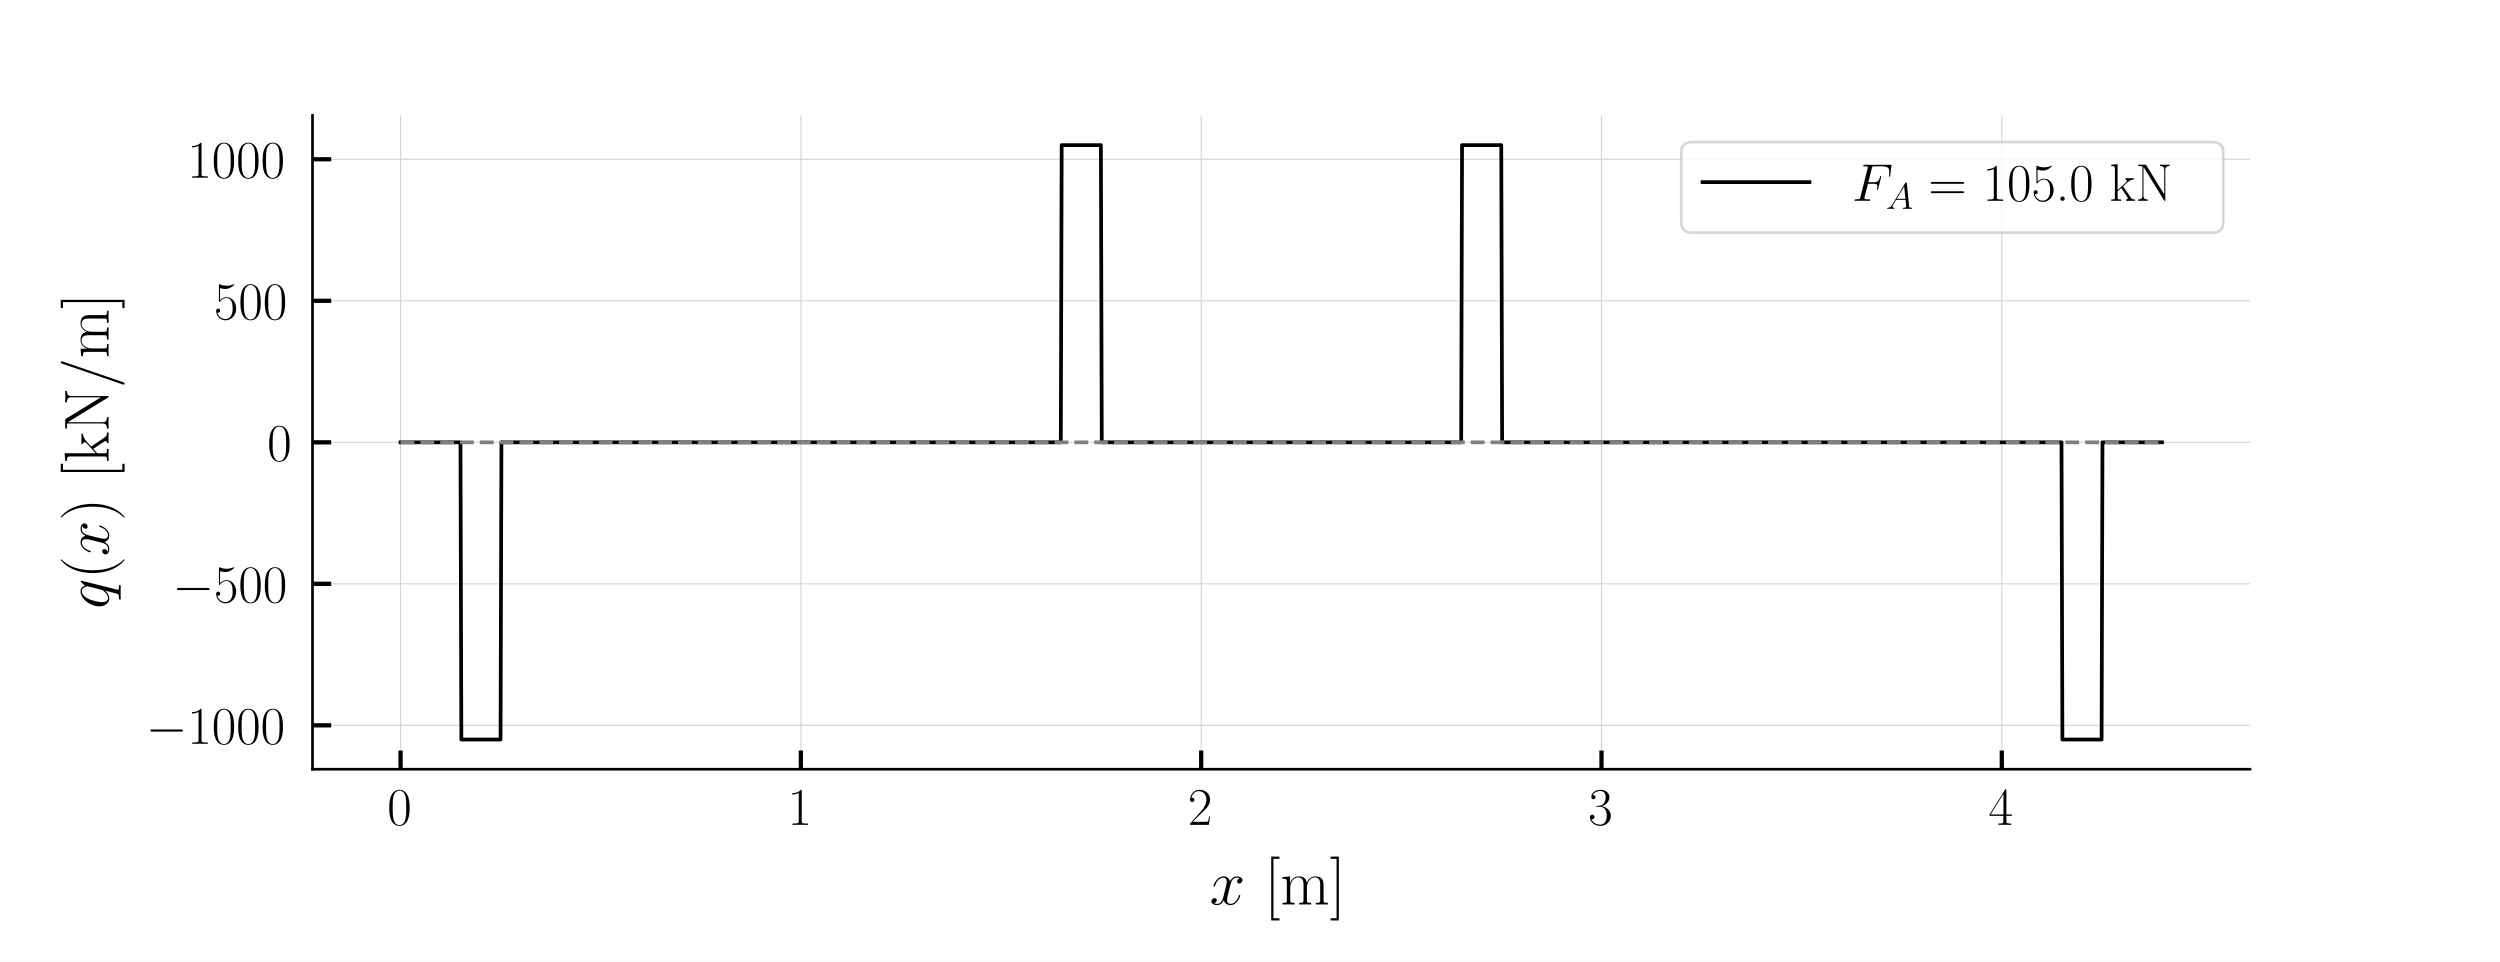
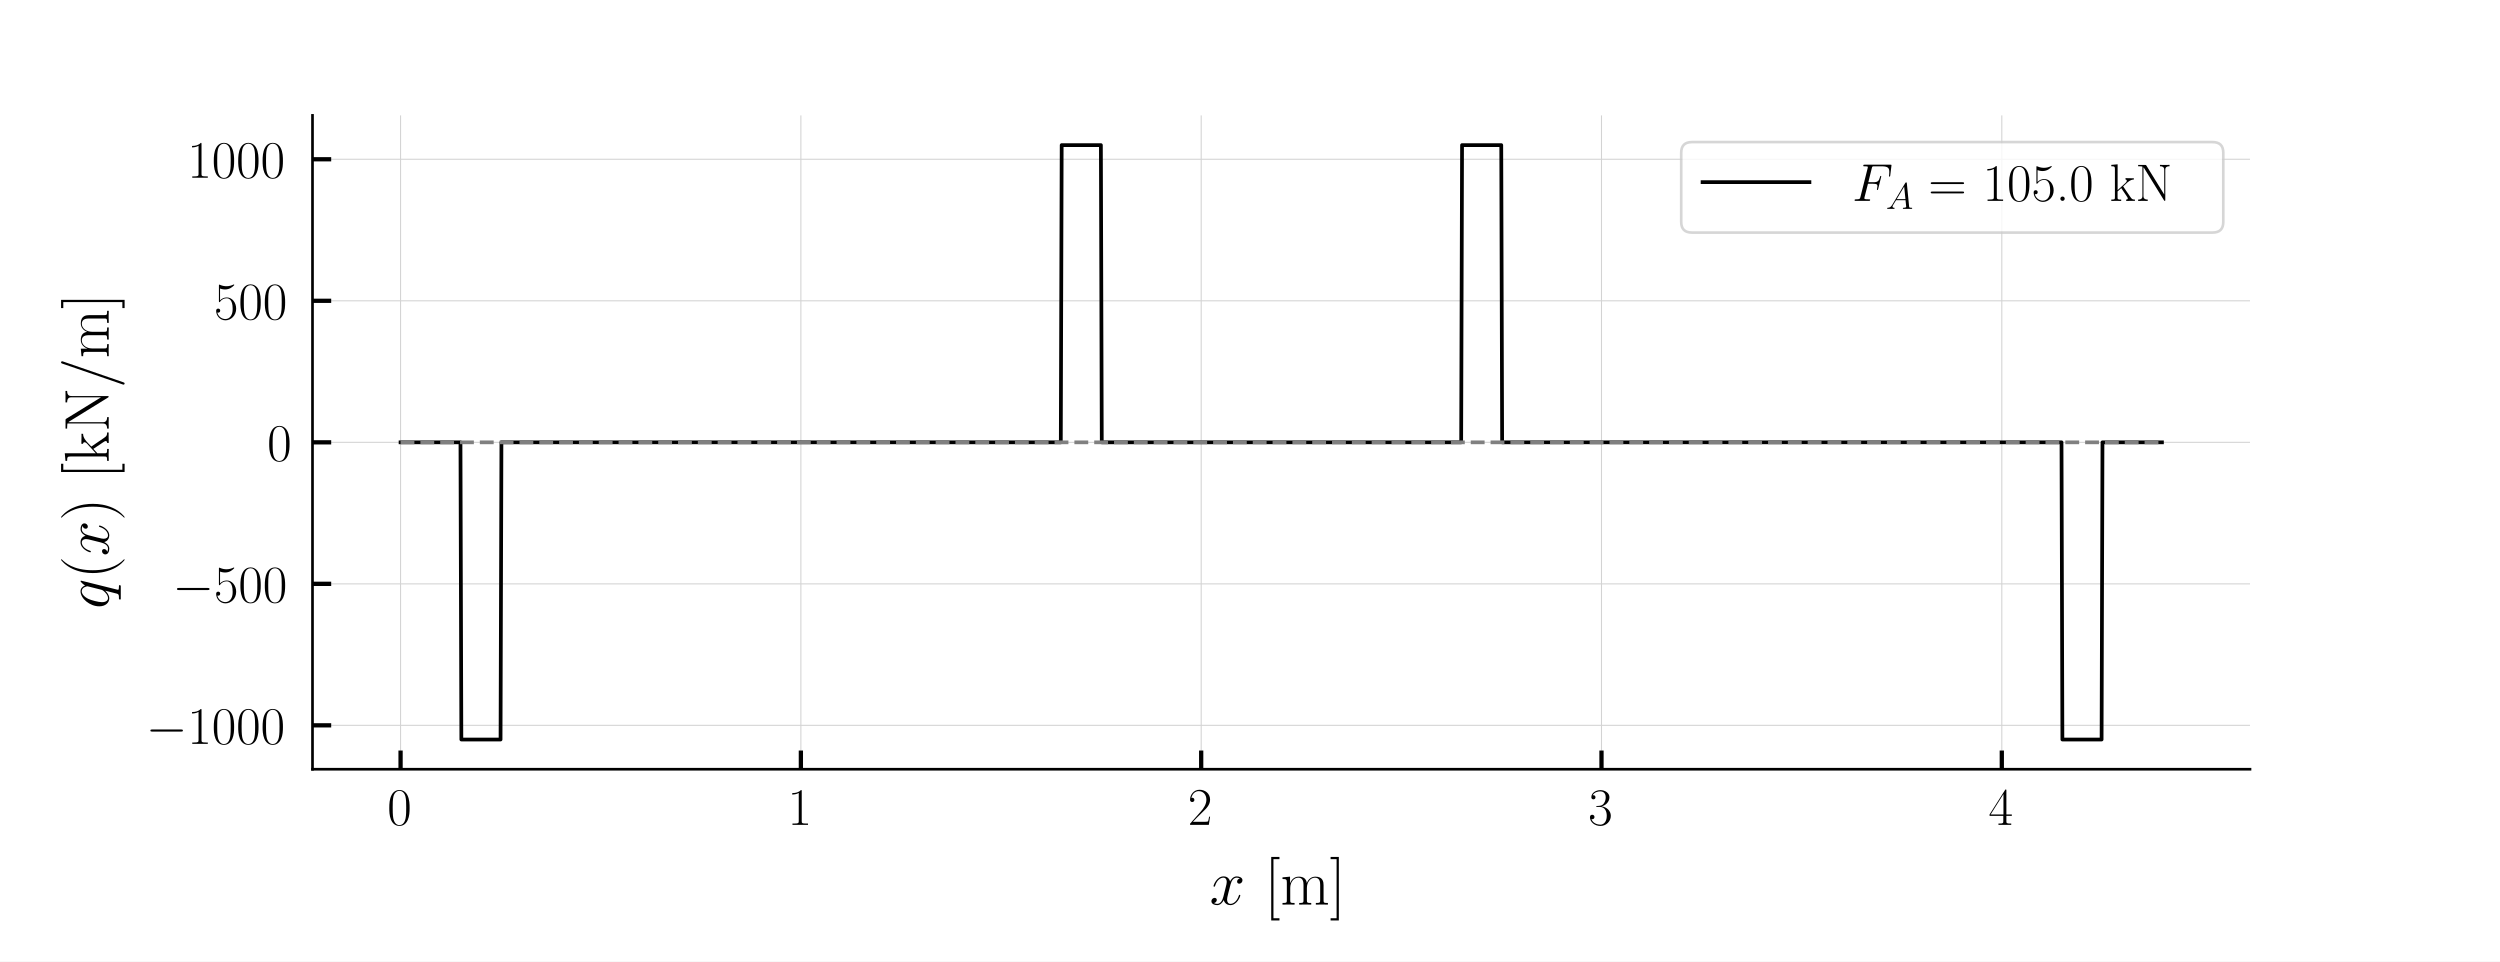
<svg xmlns="http://www.w3.org/2000/svg" xmlns:xlink="http://www.w3.org/1999/xlink" width="468pt" height="180pt" viewBox="0 0 468 180" version="1.1">
  <defs>
    <style type="text/css">*{stroke-linejoin: round; stroke-linecap: butt}</style>
  </defs>
  <g id="figure_1">
    <g id="patch_1">
      <path d="M 0 180  L 468 180  L 468 0  L 0 0  z " style="fill: #ffffff" />
    </g>
    <g id="axes_1">
      <g id="patch_2">
        <path d="M 58.5 144  L 421.2 144  L 421.2 21.6  L 58.5 21.6  z " style="fill: #ffffff" />
      </g>
      <g id="matplotlib.axis_1">
        <g id="xtick_1">
          <g id="line2d_1">
-             <path d="M 74.986 144  L 74.986 21.6  " clip-path="url(#p360affc739)" style="fill: none; stroke: #d3d3d3; stroke-width: 0.2; stroke-linecap: square" />
+             <path d="M 74.986 144  L 74.986 21.6  " clip-path="url(#p2976c34c6b)" style="fill: none; stroke: #d3d3d3; stroke-width: 0.2; stroke-linecap: square" />
          </g>
          <g id="line2d_2">
            <defs>
-               <path id="m2787e9bb1f" d="M 0 0  L 0 -3.5  " style="stroke: #000000; stroke-width: 0.8" />
-             </defs>
-             <g>
-               <use xlink:href="#m2787e9bb1f" x="74.986" y="144" style="stroke: #000000; stroke-width: 0.8" />
+               <path id="m01e417eee2" d="M 0 0  L 0 -3.5  " style="stroke: #000000; stroke-width: 0.8" />
+             </defs>
+             <g>
+               <use xlink:href="#m01e417eee2" x="74.986" y="144" style="stroke: #000000; stroke-width: 0.8" />
            </g>
          </g>
          <g id="text_1">
            <g transform="translate(72.4957 154.4185) scale(0.1 -0.1)">
              <defs>
-                 <path id="CMR17-30" d="M 2688 2038  C 2688 2430 2682 3099 2413 3613  C 2176 4063 1798 4224 1466 4224  C 1158 4224 768 4082 525 3620  C 269 3137 243 2539 243 2038  C 243 1671 250 1112 448 623  C 723 -39 1216 -128 1466 -128  C 1760 -128 2208 -7 2470 604  C 2662 1048 2688 1568 2688 2038  z M 1466 -26  C 1056 -26 813 328 723 816  C 653 1196 653 1749 653 2109  C 653 2604 653 3015 736 3407  C 858 3954 1216 4121 1466 4121  C 1728 4121 2067 3947 2189 3420  C 2272 3054 2278 2623 2278 2109  C 2278 1691 2278 1176 2202 797  C 2067 96 1690 -26 1466 -26  z " transform="scale(0.015625)" />
+                 <path id="CMR17-30" d="M 2688 2025  C 2688 2416 2682 3080 2413 3591  C 2176 4039 1798 4198 1466 4198  C 1158 4198 768 4058 525 3597  C 269 3118 243 2524 243 2025  C 243 1661 250 1106 448 619  C 723 -39 1216 -128 1466 -128  C 1760 -128 2208 -7 2470 600  C 2662 1042 2688 1559 2688 2025  z M 1466 -26  C 1056 -26 813 325 723 812  C 653 1188 653 1738 653 2096  C 653 2588 653 2997 736 3387  C 858 3929 1216 4096 1466 4096  C 1728 4096 2067 3923 2189 3400  C 2272 3036 2278 2607 2278 2096  C 2278 1680 2278 1169 2202 792  C 2067 95 1690 -26 1466 -26  z " transform="scale(0.015625)" />
              </defs>
              <use xlink:href="#CMR17-30" transform="scale(0.996264)" />
            </g>
          </g>
        </g>
        <g id="xtick_2">
          <g id="line2d_3">
-             <path d="M 149.924 144  L 149.924 21.6  " clip-path="url(#p360affc739)" style="fill: none; stroke: #d3d3d3; stroke-width: 0.2; stroke-linecap: square" />
+             <path d="M 149.924 144  L 149.924 21.6  " clip-path="url(#p2976c34c6b)" style="fill: none; stroke: #d3d3d3; stroke-width: 0.2; stroke-linecap: square" />
          </g>
          <g id="line2d_4">
            <g>
-               <use xlink:href="#m2787e9bb1f" x="149.924" y="144" style="stroke: #000000; stroke-width: 0.8" />
+               <use xlink:href="#m01e417eee2" x="149.924" y="144" style="stroke: #000000; stroke-width: 0.8" />
            </g>
          </g>
          <g id="text_2">
            <g transform="translate(147.4337 154.4185) scale(0.1 -0.1)">
              <defs>
-                 <path id="CMR17-31" d="M 1702 4083  C 1702 4217 1696 4224 1606 4224  C 1357 3927 979 3833 621 3820  C 602 3820 570 3820 563 3808  C 557 3795 557 3782 557 3648  C 755 3648 1088 3686 1344 3839  L 1344 467  C 1344 243 1331 166 781 166  L 589 166  L 589 0  C 896 6 1216 12 1523 12  C 1830 12 2150 6 2458 0  L 2458 166  L 2266 166  C 1715 166 1702 236 1702 467  L 1702 4083  z " transform="scale(0.015625)" />
+                 <path id="CMR17-31" d="M 1702 4058  C 1702 4192 1696 4192 1606 4192  C 1357 3916 979 3827 621 3827  C 602 3827 570 3827 563 3808  C 557 3795 557 3782 557 3648  C 755 3648 1088 3686 1344 3839  L 1344 461  C 1344 236 1331 160 781 160  L 589 160  L 589 0  C 896 0 1216 0 1523 0  C 1830 0 2150 0 2458 0  L 2458 160  L 2266 160  C 1715 160 1702 230 1702 458  L 1702 4058  z " transform="scale(0.015625)" />
              </defs>
              <use xlink:href="#CMR17-31" transform="scale(0.996264)" />
            </g>
          </g>
        </g>
        <g id="xtick_3">
          <g id="line2d_5">
-             <path d="M 224.862 144  L 224.862 21.6  " clip-path="url(#p360affc739)" style="fill: none; stroke: #d3d3d3; stroke-width: 0.2; stroke-linecap: square" />
+             <path d="M 224.862 144  L 224.862 21.6  " clip-path="url(#p2976c34c6b)" style="fill: none; stroke: #d3d3d3; stroke-width: 0.2; stroke-linecap: square" />
          </g>
          <g id="line2d_6">
            <g>
-               <use xlink:href="#m2787e9bb1f" x="224.862" y="144" style="stroke: #000000; stroke-width: 0.8" />
+               <use xlink:href="#m01e417eee2" x="224.862" y="144" style="stroke: #000000; stroke-width: 0.8" />
            </g>
          </g>
          <g id="text_3">
            <g transform="translate(222.3717 154.4185) scale(0.1 -0.1)">
              <defs>
-                 <path id="CMR17-32" d="M 2669 990  L 2554 990  C 2490 537 2438 460 2413 422  C 2381 371 1920 371 1830 371  L 602 371  C 832 620 1280 1073 1824 1596  C 2214 1966 2669 2400 2669 3033  C 2669 3788 2067 4224 1395 4224  C 691 4224 262 3603 262 3027  C 262 2777 448 2745 525 2745  C 589 2745 781 2783 781 3007  C 781 3206 614 3264 525 3264  C 486 3264 448 3257 422 3244  C 544 3788 915 4057 1306 4057  C 1862 4057 2227 3616 2227 3033  C 2227 2477 1901 1998 1536 1583  L 262 147  L 262 0  L 2515 0  L 2669 990  z " transform="scale(0.015625)" />
+                 <path id="CMR17-32" d="M 2669 989  L 2554 989  C 2490 536 2438 459 2413 420  C 2381 369 1920 369 1830 369  L 602 369  C 832 619 1280 1072 1824 1597  C 2214 1967 2669 2402 2669 3035  C 2669 3790 2067 4224 1395 4224  C 691 4224 262 3604 262 3030  C 262 2780 448 2748 525 2748  C 589 2748 781 2787 781 3010  C 781 3207 614 3264 525 3264  C 486 3264 448 3258 422 3245  C 544 3790 915 4058 1306 4058  C 1862 4058 2227 3617 2227 3035  C 2227 2479 1901 2000 1536 1584  L 262 146  L 262 0  L 2515 0  L 2669 989  z " transform="scale(0.015625)" />
              </defs>
              <use xlink:href="#CMR17-32" transform="scale(0.996264)" />
            </g>
          </g>
        </g>
        <g id="xtick_4">
          <g id="line2d_7">
-             <path d="M 299.8 144  L 299.8 21.6  " clip-path="url(#p360affc739)" style="fill: none; stroke: #d3d3d3; stroke-width: 0.2; stroke-linecap: square" />
+             <path d="M 299.8 144  L 299.8 21.6  " clip-path="url(#p2976c34c6b)" style="fill: none; stroke: #d3d3d3; stroke-width: 0.2; stroke-linecap: square" />
          </g>
          <g id="line2d_8">
            <g>
-               <use xlink:href="#m2787e9bb1f" x="299.8" y="144" style="stroke: #000000; stroke-width: 0.8" />
+               <use xlink:href="#m01e417eee2" x="299.8" y="144" style="stroke: #000000; stroke-width: 0.8" />
            </g>
          </g>
          <g id="text_4">
            <g transform="translate(297.3097 154.4185) scale(0.1 -0.1)">
              <defs>
-                 <path id="CMR17-33" d="M 1414 2176  C 1984 2176 2234 1673 2234 1094  C 2234 322 1824 25 1453 25  C 1114 25 563 193 390 691  C 422 678 454 678 486 678  C 640 678 755 780 755 947  C 755 1132 614 1216 486 1216  C 378 1216 211 1164 211 927  C 211 335 787 -128 1466 -128  C 2176 -128 2720 432 2720 1087  C 2720 1718 2208 2176 1600 2246  C 2086 2347 2554 2776 2554 3353  C 2554 3856 2048 4224 1472 4224  C 890 4224 378 3862 378 3347  C 378 3123 544 3084 627 3084  C 762 3084 877 3167 877 3334  C 877 3500 762 3584 627 3584  C 602 3584 570 3584 544 3571  C 730 3999 1235 4076 1459 4076  C 1683 4076 2106 3966 2106 3347  C 2106 3167 2080 2851 1862 2574  C 1670 2329 1453 2316 1242 2297  C 1210 2297 1062 2284 1037 2284  C 992 2278 966 2272 966 2227  C 966 2182 973 2176 1101 2176  L 1414 2176  z " transform="scale(0.015625)" />
+                 <path id="CMR17-33" d="M 1414 2157  C 1984 2157 2234 1662 2234 1090  C 2234 320 1824 25 1453 25  C 1114 25 563 194 390 693  C 422 680 454 680 486 680  C 640 680 755 782 755 948  C 755 1133 614 1216 486 1216  C 378 1216 211 1165 211 926  C 211 335 787 -128 1466 -128  C 2176 -128 2720 430 2720 1085  C 2720 1707 2208 2157 1600 2227  C 2086 2328 2554 2756 2554 3329  C 2554 3820 2048 4179 1472 4179  C 890 4179 378 3829 378 3329  C 378 3110 544 3072 627 3072  C 762 3072 877 3155 877 3321  C 877 3486 762 3569 627 3569  C 602 3569 570 3569 544 3557  C 730 3959 1235 4032 1459 4032  C 1683 4032 2106 3925 2106 3320  C 2106 3143 2080 2828 1862 2550  C 1670 2304 1453 2304 1242 2284  C 1210 2284 1062 2269 1037 2269  C 992 2263 966 2257 966 2208  C 966 2163 973 2157 1101 2157  L 1414 2157  z " transform="scale(0.015625)" />
              </defs>
              <use xlink:href="#CMR17-33" transform="scale(0.996264)" />
            </g>
          </g>
        </g>
        <g id="xtick_5">
          <g id="line2d_9">
-             <path d="M 374.738 144  L 374.738 21.6  " clip-path="url(#p360affc739)" style="fill: none; stroke: #d3d3d3; stroke-width: 0.2; stroke-linecap: square" />
+             <path d="M 374.738 144  L 374.738 21.6  " clip-path="url(#p2976c34c6b)" style="fill: none; stroke: #d3d3d3; stroke-width: 0.2; stroke-linecap: square" />
          </g>
          <g id="line2d_10">
            <g>
-               <use xlink:href="#m2787e9bb1f" x="374.738" y="144" style="stroke: #000000; stroke-width: 0.8" />
+               <use xlink:href="#m01e417eee2" x="374.738" y="144" style="stroke: #000000; stroke-width: 0.8" />
            </g>
          </g>
          <g id="text_5">
            <g transform="translate(372.2478 154.4185) scale(0.1 -0.1)">
              <defs>
-                 <path id="CMR17-34" d="M 2150 4147  C 2150 4281 2144 4288 2029 4288  L 128 1254  L 128 1088  L 1779 1088  L 1779 460  C 1779 230 1766 166 1318 166  L 1197 166  L 1197 0  C 1402 12 1747 12 1965 12  C 2182 12 2528 12 2733 0  L 2733 166  L 2611 166  C 2163 166 2150 230 2150 460  L 2150 1088  L 2803 1088  L 2803 1254  L 2150 1254  L 2150 4147  z M 1798 3723  L 1798 1254  L 256 1254  L 1798 3723  z " transform="scale(0.015625)" />
+                 <path id="CMR17-34" d="M 2150 4122  C 2150 4256 2144 4256 2029 4256  L 128 1254  L 128 1088  L 1779 1088  L 1779 457  C 1779 224 1766 160 1318 160  L 1197 160  L 1197 0  C 1402 0 1747 0 1965 0  C 2182 0 2528 0 2733 0  L 2733 160  L 2611 160  C 2163 160 2150 224 2150 457  L 2150 1088  L 2803 1088  L 2803 1254  L 2150 1254  L 2150 4122  z M 1798 3703  L 1798 1254  L 256 1254  L 1798 3703  z " transform="scale(0.015625)" />
              </defs>
              <use xlink:href="#CMR17-34" transform="scale(0.996264)" />
            </g>
          </g>
        </g>
        <g id="text_6">
          <g transform="translate(226.4438 169.3221) scale(0.12 -0.12)">
            <defs>
-               <path id="CMMI12-78" d="M 3034 2624  C 2829 2585 2752 2431 2752 2310  C 2752 2156 2874 2105 2963 2105  C 3155 2105 3290 2271 3290 2444  C 3290 2694 2982 2816 2714 2816  C 2323 2816 2106 2451 2048 2329  C 1901 2790 1504 2816 1389 2816  C 736 2816 390 1993 390 1849  C 390 1823 416 1790 461 1790  C 512 1790 525 1829 538 1855  C 755 2572 1184 2687 1370 2687  C 1658 2687 1715 2438 1715 2284  C 1715 2143 1677 1993 1600 1678  L 1382 778  C 1286 390 1101 64 762 64  C 730 64 570 64 435 126  C 666 166 717 358 717 435  C 717 563 621 640 499 640  C 346 640 179 505 179 300  C 179 57 480 -64 755 -64  C 1062 -64 1280 153 1414 415  C 1517 64 1837 -64 2074 -64  C 2726 -64 3072 751 3072 896  C 3072 929 3046 955 3008 955  C 2950 955 2944 922 2925 870  C 2752 300 2381 64 2093 64  C 1869 64 1747 204 1747 467  C 1747 607 1773 712 1875 1146  L 2099 2039  C 2195 2425 2413 2687 2707 2687  C 2720 2687 2899 2687 3034 2624  z " transform="scale(0.015625)" />
-               <path id="CMR17-5b" d="M 1504 -1600  L 1504 -1376  L 902 -1376  L 902 4575  L 1504 4575  L 1504 4800  L 678 4800  L 678 -1600  L 1504 -1600  z " transform="scale(0.015625)" />
-               <path id="CMR17-6d" d="M 4326 1954  C 4326 2276 4269 2816 3507 2816  C 3072 2816 2771 2520 2656 2173  L 2650 2173  C 2573 2700 2195 2816 1837 2816  C 1331 2816 1069 2424 973 2166  L 966 2166  L 966 2816  L 211 2745  L 211 2578  C 589 2578 646 2540 646 2231  L 646 443  C 646 198 621 166 211 166  L 211 0  C 365 12 646 12 813 12  C 979 12 1267 12 1421 0  L 1421 166  C 1011 166 986 192 986 443  L 986 1678  C 986 2269 1344 2713 1792 2713  C 2266 2713 2317 2289 2317 1980  L 2317 443  C 2317 198 2291 166 1882 166  L 1882 0  C 2035 12 2317 12 2483 12  C 2650 12 2938 12 3091 0  L 3091 166  C 2682 166 2656 192 2656 443  L 2656 1678  C 2656 2269 3014 2713 3462 2713  C 3936 2713 3987 2289 3987 1980  L 3987 443  C 3987 198 3962 166 3552 166  L 3552 0  C 3706 12 3987 12 4154 12  C 4320 12 4608 12 4762 0  L 4762 166  C 4352 166 4326 192 4326 443  L 4326 1954  z " transform="scale(0.015625)" />
-               <path id="CMR17-5d" d="M 915 4800  L 90 4800  L 90 4575  L 691 4575  L 691 -1376  L 90 -1376  L 90 -1600  L 915 -1600  L 915 4800  z " transform="scale(0.015625)" />
+               <path id="CMMI12-78" d="M 3034 2606  C 2829 2567 2752 2414 2752 2293  C 2752 2139 2874 2088 2963 2088  C 3155 2088 3290 2254 3290 2427  C 3290 2695 2982 2816 2714 2816  C 2323 2816 2106 2433 2048 2312  C 1901 2816 1504 2816 1389 2816  C 736 2816 390 1980 390 1839  C 390 1814 416 1782 461 1782  C 512 1782 525 1820 538 1846  C 755 2555 1184 2689 1370 2689  C 1658 2689 1715 2420 1715 2267  C 1715 2127 1677 1980 1600 1673  L 1382 798  C 1286 415 1101 64 762 64  C 730 64 570 64 435 147  C 666 192 717 383 717 460  C 717 588 621 664 499 664  C 346 664 179 530 179 326  C 179 57 480 -64 755 -64  C 1062 -64 1280 179 1414 441  C 1517 64 1837 -64 2074 -64  C 2726 -64 3072 773 3072 913  C 3072 945 3046 971 3008 971  C 2950 971 2944 939 2925 888  C 2752 326 2381 64 2093 64  C 1869 64 1747 230 1747 492  C 1747 632 1773 734 1875 1156  L 2099 2024  C 2195 2408 2413 2689 2707 2689  C 2720 2689 2899 2689 3034 2606  z " transform="scale(0.015625)" />
+               <path id="CMR17-5b" d="M 1504 -1600  L 1504 -1377  L 902 -1377  L 902 4544  L 1504 4544  L 1504 4767  L 678 4767  L 678 -1600  L 1504 -1600  z " transform="scale(0.015625)" />
+               <path id="CMR17-6d" d="M 4326 1933  C 4326 2252 4269 2790 3507 2790  C 3072 2790 2771 2496 2656 2151  L 2650 2151  C 2573 2676 2195 2790 1837 2790  C 1331 2790 1069 2400 973 2144  L 966 2144  L 966 2790  L 211 2720  L 211 2554  C 589 2554 646 2515 646 2208  L 646 428  C 646 184 621 153 211 153  L 211 -13  C 365 0 646 0 813 0  C 979 0 1267 0 1421 -13  L 1421 153  C 1011 153 986 178 986 428  L 986 1658  C 986 2247 1344 2688 1792 2688  C 2266 2688 2317 2266 2317 1958  L 2317 428  C 2317 184 2291 153 1882 153  L 1882 -13  C 2035 0 2317 0 2483 0  C 2650 0 2938 0 3091 -13  L 3091 153  C 2682 153 2656 178 2656 428  L 2656 1658  C 2656 2247 3014 2688 3462 2688  C 3936 2688 3987 2266 3987 1958  L 3987 428  C 3987 184 3962 153 3552 153  L 3552 -13  C 3706 0 3987 0 4154 0  C 4320 0 4608 0 4762 -13  L 4762 153  C 4352 153 4326 178 4326 428  L 4326 1933  z " transform="scale(0.015625)" />
+               <path id="CMR17-5d" d="M 915 4767  L 90 4767  L 90 4544  L 691 4544  L 691 -1377  L 90 -1377  L 90 -1600  L 915 -1600  L 915 4767  z " transform="scale(0.015625)" />
            </defs>
            <use xlink:href="#CMMI12-78" transform="scale(0.996264)" />
            <use xlink:href="#CMR17-5b" transform="translate(85.51003 0) scale(0.996264)" />
            <use xlink:href="#CMR17-6d" transform="translate(110.3811 0) scale(0.996264)" />
            <use xlink:href="#CMR17-5d" transform="translate(187.3007 0) scale(0.996264)" />
          </g>
        </g>
      </g>
      <g id="matplotlib.axis_2">
        <g id="ytick_1">
          <g id="line2d_11">
-             <path d="M 58.5 135.787  L 421.2 135.787  " clip-path="url(#p360affc739)" style="fill: none; stroke: #d3d3d3; stroke-width: 0.2; stroke-linecap: square" />
+             <path d="M 58.5 135.787  L 421.2 135.787  " clip-path="url(#p2976c34c6b)" style="fill: none; stroke: #d3d3d3; stroke-width: 0.2; stroke-linecap: square" />
          </g>
          <g id="line2d_12">
            <defs>
-               <path id="m74f851740e" d="M 0 0  L 3.5 0  " style="stroke: #000000; stroke-width: 0.8" />
-             </defs>
-             <g>
-               <use xlink:href="#m74f851740e" x="58.5" y="135.787" style="stroke: #000000; stroke-width: 0.8" />
+               <path id="m36b00a9358" d="M 0 0  L 3.5 0  " style="stroke: #000000; stroke-width: 0.8" />
+             </defs>
+             <g>
+               <use xlink:href="#m36b00a9358" x="58.5" y="135.787" style="stroke: #000000; stroke-width: 0.8" />
            </g>
          </g>
          <g id="text_7">
            <g transform="translate(27.32591 139.2463) scale(0.1 -0.1)">
              <defs>
                <path id="CMSY10-0" d="M 4218 1472  C 4326 1472 4442 1472 4442 1600  C 4442 1728 4326 1728 4218 1728  L 755 1728  C 646 1728 531 1728 531 1600  C 531 1472 646 1472 755 1472  L 4218 1472  z " transform="scale(0.015625)" />
              </defs>
              <use xlink:href="#CMSY10-0" transform="scale(0.996264)" />
              <use xlink:href="#CMR17-31" transform="translate(77.48747 0) scale(0.996264)" />
              <use xlink:href="#CMR17-30" transform="translate(123.1779 0) scale(0.996264)" />
              <use xlink:href="#CMR17-30" transform="translate(168.8684 0) scale(0.996264)" />
              <use xlink:href="#CMR17-30" transform="translate(214.5589 0) scale(0.996264)" />
            </g>
          </g>
        </g>
        <g id="ytick_2">
          <g id="line2d_13">
-             <path d="M 58.5 109.294  L 421.2 109.294  " clip-path="url(#p360affc739)" style="fill: none; stroke: #d3d3d3; stroke-width: 0.2; stroke-linecap: square" />
+             <path d="M 58.5 109.294  L 421.2 109.294  " clip-path="url(#p2976c34c6b)" style="fill: none; stroke: #d3d3d3; stroke-width: 0.2; stroke-linecap: square" />
          </g>
          <g id="line2d_14">
            <g>
-               <use xlink:href="#m74f851740e" x="58.5" y="109.294" style="stroke: #000000; stroke-width: 0.8" />
+               <use xlink:href="#m36b00a9358" x="58.5" y="109.294" style="stroke: #000000; stroke-width: 0.8" />
            </g>
          </g>
          <g id="text_8">
            <g transform="translate(32.30725 112.7528) scale(0.1 -0.1)">
              <defs>
-                 <path id="CMR17-35" d="M 730 3750  C 794 3724 1056 3641 1325 3641  C 1920 3641 2246 3961 2432 4140  C 2432 4191 2432 4224 2394 4224  C 2387 4224 2374 4224 2323 4198  C 2099 4102 1837 4032 1517 4032  C 1325 4032 1037 4055 723 4191  C 653 4224 640 4224 634 4224  C 602 4224 595 4217 595 4090  L 595 2231  C 595 2113 595 2080 659 2080  C 691 2080 704 2093 736 2139  C 941 2435 1222 2560 1542 2560  C 1766 2560 2246 2415 2246 1293  C 2246 1087 2246 716 2054 422  C 1894 159 1645 25 1370 25  C 947 25 518 319 403 812  C 429 806 480 793 506 793  C 589 793 749 838 749 1036  C 749 1209 627 1280 506 1280  C 358 1280 262 1190 262 1011  C 262 454 704 -128 1382 -128  C 2042 -128 2669 441 2669 1267  C 2669 2054 2170 2662 1549 2662  C 1222 2662 947 2540 730 2304  L 730 3750  z " transform="scale(0.015625)" />
+                 <path id="CMR17-35" d="M 730 3692  C 794 3666 1056 3584 1325 3584  C 1920 3584 2246 3911 2432 4100  C 2432 4157 2432 4192 2394 4192  C 2387 4192 2374 4192 2323 4163  C 2099 4058 1837 3973 1517 3973  C 1325 3973 1037 3999 723 4139  C 653 4171 640 4171 634 4171  C 602 4171 595 4164 595 4037  L 595 2203  C 595 2089 595 2057 659 2057  C 691 2057 704 2070 736 2114  C 941 2401 1222 2522 1542 2522  C 1766 2522 2246 2382 2246 1289  C 2246 1085 2246 715 2054 421  C 1894 159 1645 25 1370 25  C 947 25 518 320 403 814  C 429 807 480 795 506 795  C 589 795 749 840 749 1038  C 749 1210 627 1280 506 1280  C 358 1280 262 1190 262 1011  C 262 454 704 -128 1382 -128  C 2042 -128 2669 440 2669 1264  C 2669 2030 2170 2624 1549 2624  C 1222 2624 947 2503 730 2274  L 730 3692  z " transform="scale(0.015625)" />
              </defs>
              <use xlink:href="#CMSY10-0" transform="scale(0.996264)" />
              <use xlink:href="#CMR17-35" transform="translate(77.48747 0) scale(0.996264)" />
              <use xlink:href="#CMR17-30" transform="translate(123.1779 0) scale(0.996264)" />
              <use xlink:href="#CMR17-30" transform="translate(168.8684 0) scale(0.996264)" />
            </g>
          </g>
        </g>
        <g id="ytick_3">
          <g id="line2d_15">
-             <path d="M 58.5 82.8  L 421.2 82.8  " clip-path="url(#p360affc739)" style="fill: none; stroke: #d3d3d3; stroke-width: 0.2; stroke-linecap: square" />
+             <path d="M 58.5 82.8  L 421.2 82.8  " clip-path="url(#p2976c34c6b)" style="fill: none; stroke: #d3d3d3; stroke-width: 0.2; stroke-linecap: square" />
          </g>
          <g id="line2d_16">
            <g>
-               <use xlink:href="#m74f851740e" x="58.5" y="82.8" style="stroke: #000000; stroke-width: 0.8" />
+               <use xlink:href="#m36b00a9358" x="58.5" y="82.8" style="stroke: #000000; stroke-width: 0.8" />
            </g>
          </g>
          <g id="text_9">
            <g transform="translate(50.01866 86.25925) scale(0.1 -0.1)">
              <use xlink:href="#CMR17-30" transform="scale(0.996264)" />
            </g>
          </g>
        </g>
        <g id="ytick_4">
          <g id="line2d_17">
-             <path d="M 58.5 56.306  L 421.2 56.306  " clip-path="url(#p360affc739)" style="fill: none; stroke: #d3d3d3; stroke-width: 0.2; stroke-linecap: square" />
+             <path d="M 58.5 56.306  L 421.2 56.306  " clip-path="url(#p2976c34c6b)" style="fill: none; stroke: #d3d3d3; stroke-width: 0.2; stroke-linecap: square" />
          </g>
          <g id="line2d_18">
            <g>
-               <use xlink:href="#m74f851740e" x="58.5" y="56.306" style="stroke: #000000; stroke-width: 0.8" />
+               <use xlink:href="#m36b00a9358" x="58.5" y="56.306" style="stroke: #000000; stroke-width: 0.8" />
            </g>
          </g>
          <g id="text_10">
            <g transform="translate(40.05599 59.76574) scale(0.1 -0.1)">
              <use xlink:href="#CMR17-35" transform="scale(0.996264)" />
              <use xlink:href="#CMR17-30" transform="translate(45.69048 0) scale(0.996264)" />
              <use xlink:href="#CMR17-30" transform="translate(91.38095 0) scale(0.996264)" />
            </g>
          </g>
        </g>
        <g id="ytick_5">
          <g id="line2d_19">
-             <path d="M 58.5 29.813  L 421.2 29.813  " clip-path="url(#p360affc739)" style="fill: none; stroke: #d3d3d3; stroke-width: 0.2; stroke-linecap: square" />
+             <path d="M 58.5 29.813  L 421.2 29.813  " clip-path="url(#p2976c34c6b)" style="fill: none; stroke: #d3d3d3; stroke-width: 0.2; stroke-linecap: square" />
          </g>
          <g id="line2d_20">
            <g>
-               <use xlink:href="#m74f851740e" x="58.5" y="29.813" style="stroke: #000000; stroke-width: 0.8" />
+               <use xlink:href="#m36b00a9358" x="58.5" y="29.813" style="stroke: #000000; stroke-width: 0.8" />
            </g>
          </g>
          <g id="text_11">
            <g transform="translate(35.07466 33.27224) scale(0.1 -0.1)">
              <use xlink:href="#CMR17-31" transform="scale(0.996264)" />
              <use xlink:href="#CMR17-30" transform="translate(45.69048 0) scale(0.996264)" />
              <use xlink:href="#CMR17-30" transform="translate(91.38095 0) scale(0.996264)" />
              <use xlink:href="#CMR17-30" transform="translate(137.0714 0) scale(0.996264)" />
            </g>
          </g>
        </g>
        <g id="text_12">
          <g transform="translate(20.33712 113.9713) rotate(-90) scale(0.12 -0.12)">
            <defs>
-               <path id="CMMI12-71" d="M 2822 2751  C 2822 2783 2797 2809 2765 2809  C 2714 2809 2464 2579 2342 2356  C 2227 2643 2029 2816 1754 2816  C 1030 2816 250 1883 250 938  C 250 306 621 -64 1056 -64  C 1395 -64 1677 191 1811 338  L 1818 332  L 1574 -613  L 1517 -838  C 1459 -1025 1363 -1025 1062 -1031  C 992 -1031 928 -1031 928 -1152  C 928 -1197 966 -1216 1011 -1216  C 1101 -1216 1216 -1204 1306 -1204  L 1958 -1204  C 2054 -1204 2163 -1216 2259 -1216  C 2298 -1216 2374 -1216 2374 -1095  C 2374 -1031 2323 -1031 2227 -1031  C 1926 -1031 1907 -987 1907 -937  C 1907 -906 1914 -900 1933 -819  L 2822 2751  z M 1920 759  C 1888 651 1888 638 1798 517  C 1658 338 1376 64 1075 64  C 813 64 666 300 666 676  C 666 1028 864 1743 986 2011  C 1203 2458 1504 2687 1754 2687  C 2176 2687 2259 2164 2259 2113  C 2259 2107 2240 2024 2234 2011  L 1920 759  z " transform="scale(0.015625)" />
-               <path id="CMR17-28" d="M 1958 -1562  C 1958 -1556 1958 -1543 1939 -1524  C 1645 -1223 858 -403 858 1596  C 858 3595 1632 4408 1946 4729  C 1946 4735 1958 4748 1958 4767  C 1958 4787 1939 4800 1914 4800  C 1843 4800 1299 4325 986 3620  C 666 2909 576 2218 576 1603  C 576 1141 621 360 1005 -467  C 1312 -1133 1837 -1600 1914 -1600  C 1946 -1600 1958 -1588 1958 -1562  z " transform="scale(0.015625)" />
-               <path id="CMR17-29" d="M 1683 1596  C 1683 2057 1638 2839 1254 3665  C 947 4332 422 4800 346 4800  C 326 4800 301 4793 301 4761  C 301 4748 307 4742 314 4729  C 621 4408 1402 3595 1402 1603  C 1402 -396 627 -1210 314 -1530  C 307 -1543 301 -1549 301 -1562  C 301 -1594 326 -1600 346 -1600  C 416 -1600 960 -1127 1274 -422  C 1594 289 1683 981 1683 1596  z " transform="scale(0.015625)" />
-               <path id="CMR17-6b" d="M 1670 1679  C 1664 1692 1632 1730 1632 1749  C 1632 1762 2086 2175 2144 2226  C 2509 2532 2739 2563 2906 2570  L 2906 2735  C 2867 2735 2854 2735 2848 2729  L 2534 2722  C 2355 2722 2080 2722 1907 2735  L 1907 2570  C 1997 2563 2061 2513 2061 2423  C 2061 2296 1933 2175 1926 2175  L 960 1298  L 960 4416  L 198 4345  L 198 4179  C 576 4179 634 4141 634 3835  L 634 439  C 634 198 608 166 198 166  L 198 0  C 352 12 634 12 794 12  C 954 12 1235 12 1389 0  L 1389 166  C 979 166 954 191 954 439  L 954 1139  L 1395 1540  L 2042 586  C 2118 471 2182 382 2182 299  C 2182 185 2067 166 1990 166  L 1990 0  C 2144 12 2419 12 2579 12  C 2694 12 2931 6 3040 0  L 3040 166  C 2739 166 2669 223 2477 503  L 1670 1679  z " transform="scale(0.015625)" />
-               <path id="CMR17-4e" d="M 1312 4275  C 1267 4345 1261 4352 1139 4352  L 326 4352  L 326 4185  L 448 4185  C 704 4185 819 4153 838 4147  L 838 624  C 838 465 838 166 326 166  L 326 0  C 474 12 742 12 902 12  C 1062 12 1331 12 1478 0  L 1478 166  C 966 166 966 465 966 624  L 966 4057  C 1011 4019 1011 4007 1056 3943  L 3430 76  C 3475 0 3494 0 3526 0  C 3590 0 3590 19 3590 140  L 3590 3726  C 3590 3885 3590 4185 4102 4185  L 4102 4352  C 3955 4339 3686 4339 3526 4339  C 3366 4339 3098 4339 2950 4352  L 2950 4185  C 3462 4185 3462 3885 3462 3726  L 3462 777  L 1312 4275  z " transform="scale(0.015625)" />
-               <path id="CMR17-2f" d="M 2605 4575  C 2637 4658 2637 4671 2637 4684  C 2637 4761 2579 4800 2528 4800  C 2451 4800 2426 4748 2400 4671  L 326 -1376  C 294 -1460 294 -1472 294 -1485  C 294 -1562 352 -1600 403 -1600  C 480 -1600 506 -1549 531 -1472  L 2605 4575  z " transform="scale(0.015625)" />
+               <path id="CMMI12-71" d="M 2822 2759  C 2822 2790 2797 2816 2765 2816  C 2714 2816 2464 2585 2342 2362  C 2227 2646 2029 2816 1754 2816  C 1030 2816 250 1884 250 939  C 250 307 621 -64 1056 -64  C 1395 -64 1677 193 1811 339  L 1818 333  L 1574 -615  L 1517 -842  C 1459 -1031 1363 -1031 1062 -1031  C 992 -1031 928 -1031 928 -1152  C 928 -1197 966 -1216 1011 -1216  C 1101 -1216 1216 -1216 1306 -1216  L 1958 -1216  C 2054 -1216 2163 -1216 2259 -1216  C 2298 -1216 2374 -1216 2374 -1095  C 2374 -1031 2323 -1031 2227 -1031  C 1926 -1031 1907 -986 1907 -935  C 1907 -904 1914 -898 1933 -815  L 2822 2759  z M 1920 762  C 1888 652 1888 640 1798 518  C 1658 339 1376 64 1075 64  C 813 64 666 301 666 678  C 666 1030 864 1747 986 2016  C 1203 2464 1504 2695 1754 2695  C 2176 2695 2259 2170 2259 2119  C 2259 2113 2240 2028 2234 2016  L 1920 762  z " transform="scale(0.015625)" />
+               <path id="CMR17-28" d="M 1958 -1561  C 1958 -1555 1958 -1542 1939 -1523  C 1645 -1224 858 -407 858 1581  C 858 3569 1632 4379 1946 4697  C 1946 4704 1958 4717 1958 4736  C 1958 4755 1939 4768 1914 4768  C 1843 4768 1299 4296 986 3594  C 666 2887 576 2199 576 1588  C 576 1128 621 351 1005 -471  C 1312 -1135 1837 -1600 1914 -1600  C 1946 -1600 1958 -1587 1958 -1561  z " transform="scale(0.015625)" />
+               <path id="CMR17-29" d="M 1683 1581  C 1683 2040 1638 2817 1254 3639  C 947 4303 422 4768 346 4768  C 326 4768 301 4761 301 4729  C 301 4717 307 4710 314 4697  C 621 4378 1402 3568 1402 1584  C 1402 -407 627 -1217 314 -1537  C 307 -1549 301 -1556 301 -1568  C 301 -1600 326 -1600 346 -1600  C 416 -1600 960 -1128 1274 -426  C 1594 281 1683 969 1683 1581  z " transform="scale(0.015625)" />
+               <path id="CMR17-6b" d="M 1670 1673  C 1664 1686 1632 1724 1632 1743  C 1632 1756 2086 2171 2144 2222  C 2509 2528 2739 2560 2906 2560  L 2906 2733  C 2867 2733 2854 2733 2848 2720  L 2534 2720  C 2355 2720 2080 2720 1907 2733  L 1907 2566  C 1997 2559 2061 2508 2061 2419  C 2061 2291 1933 2170 1926 2170  L 960 1289  L 960 4396  L 198 4326  L 198 4160  C 576 4160 634 4122 634 3817  L 634 426  C 634 184 608 153 198 153  L 198 -13  C 352 0 634 0 794 0  C 954 0 1235 0 1389 -13  L 1389 153  C 979 153 954 178 954 428  L 954 1130  L 1395 1532  L 2042 574  C 2118 459 2182 369 2182 286  C 2182 172 2067 153 1990 153  L 1990 -13  C 2144 0 2419 0 2579 0  C 2694 0 2931 0 3040 0  L 3040 153  C 2739 153 2669 210 2477 491  L 1670 1673  z " transform="scale(0.015625)" />
+               <path id="CMR17-4e" d="M 1312 4250  C 1267 4320 1261 4320 1139 4320  L 326 4320  L 326 4160  L 448 4160  C 704 4160 819 4129 838 4122  L 838 610  C 838 451 838 153 326 153  L 326 -13  C 474 0 742 0 902 0  C 1062 0 1331 0 1478 -13  L 1478 153  C 966 153 966 451 966 610  L 966 4033  C 1011 3995 1011 3982 1056 3919  L 3430 76  C 3475 0 3494 0 3526 0  C 3590 0 3590 19 3590 139  L 3590 3705  C 3590 3863 3590 4160 4102 4160  L 4102 4326  C 3955 4320 3686 4320 3526 4320  C 3366 4320 3098 4320 2950 4326  L 2950 4160  C 3462 4160 3462 3862 3462 3703  L 3462 763  L 1312 4250  z " transform="scale(0.015625)" />
+               <path id="CMR17-2f" d="M 2605 4545  C 2637 4627 2637 4640 2637 4653  C 2637 4729 2579 4768 2528 4768  C 2451 4768 2426 4717 2400 4640  L 326 -1377  C 294 -1460 294 -1473 294 -1486  C 294 -1562 352 -1600 403 -1600  C 480 -1600 506 -1549 531 -1473  L 2605 4545  z " transform="scale(0.015625)" />
            </defs>
            <use xlink:href="#CMMI12-71" transform="scale(0.996264)" />
            <use xlink:href="#CMR17-28" transform="translate(46.82632 0.003177) scale(0.996264)" />
            <use xlink:href="#CMMI12-78" transform="translate(82.10709 0) scale(0.996264)" />
            <use xlink:href="#CMR17-29" transform="translate(137.5412 0.003177) scale(0.996264)" />
            <use xlink:href="#CMR17-5b" transform="translate(202.8979 0) scale(0.996264)" />
            <use xlink:href="#CMR17-6b" transform="translate(227.7689 0) scale(0.996264)" />
            <use xlink:href="#CMR17-4e" transform="translate(276.0619 0) scale(0.996264)" />
            <use xlink:href="#CMR17-2f" transform="translate(345.1343 0) scale(0.996264)" />
            <use xlink:href="#CMR17-6d" transform="translate(390.8248 0) scale(0.996264)" />
            <use xlink:href="#CMR17-5d" transform="translate(467.7444 0) scale(0.996264)" />
          </g>
        </g>
      </g>
      <g id="line2d_21">
-         <path d="M 74.986 82.8  L 86.2 82.8  L 86.365 138.436  L 93.703 138.436  L 93.868 82.8  L 198.583 82.8  L 198.747 27.164  L 206.086 27.164  L 206.251 82.8  L 273.532 82.8  L 273.697 27.164  L 281.035 27.164  L 281.2 82.8  L 385.914 82.8  L 386.079 138.436  L 393.418 138.436  L 393.583 82.8  L 404.714 82.8  L 404.714 82.8  " clip-path="url(#p360affc739)" style="fill: none; stroke: #000000; stroke-width: 0.7; stroke-linecap: square" />
+         <path d="M 74.986 82.8  L 86.2 82.8  L 86.365 138.436  L 93.703 138.436  L 93.868 82.8  L 198.583 82.8  L 198.747 27.164  L 206.086 27.164  L 206.251 82.8  L 273.532 82.8  L 273.697 27.164  L 281.035 27.164  L 281.2 82.8  L 385.914 82.8  L 386.079 138.436  L 393.418 138.436  L 393.583 82.8  L 404.714 82.8  L 404.714 82.8  " clip-path="url(#p2976c34c6b)" style="fill: none; stroke: #000000; stroke-width: 0.7; stroke-linecap: square" />
      </g>
      <g id="line2d_22">
-         <path d="M 74.986 82.8  L 404.714 82.8  L 404.714 82.8  " clip-path="url(#p360affc739)" style="fill: none; stroke-dasharray: 2.59,1.12; stroke-dashoffset: 0; stroke: #808080; stroke-width: 0.7" />
+         <path d="M 74.986 82.8  L 404.714 82.8  L 404.714 82.8  " clip-path="url(#p2976c34c6b)" style="fill: none; stroke-dasharray: 2.59,1.12; stroke-dashoffset: 0; stroke: #808080; stroke-width: 0.7" />
      </g>
      <g id="patch_3">
        <path d="M 58.5 144  L 58.5 21.6  " style="fill: none; stroke: #000000; stroke-width: 0.5; stroke-linejoin: miter; stroke-linecap: square" />
      </g>
      <g id="patch_4">
        <path d="M 58.5 144  L 421.2 144  " style="fill: none; stroke: #000000; stroke-width: 0.5; stroke-linejoin: miter; stroke-linecap: square" />
      </g>
      <g id="legend_1">
        <g id="patch_5">
          <path d="M 316.723 43.537  L 414.2 43.537  Q 416.2 43.537 416.2 41.537  L 416.2 28.6  Q 416.2 26.6 414.2 26.6  L 316.723 26.6  Q 314.723 26.6 314.723 28.6  L 314.723 41.537  Q 314.723 43.537 316.723 43.537  z " style="fill: #ffffff; opacity: 0.8; stroke: #cccccc; stroke-width: 0.5; stroke-linejoin: miter" />
        </g>
        <g id="line2d_23">
          <path d="M 318.723 34.1  L 328.723 34.1  L 338.723 34.1  " style="fill: none; stroke: #000000; stroke-width: 0.7; stroke-linecap: square" />
        </g>
        <g id="text_13">
          <g transform="translate(346.7232 37.6) scale(0.1 -0.1)">
            <defs>
-               <path id="CMMI12-46" d="M 1901 2054  L 2515 2054  C 3002 2054 3040 1947 3040 1764  C 3040 1683 3027 1595 2995 1456  C 2982 1431 2976 1399 2976 1387  C 2976 1343 3002 1318 3046 1318  C 3098 1318 3104 1343 3130 1444  L 3501 2929  C 3501 2955 3482 2993 3437 2993  C 3379 2993 3373 2968 3347 2858  C 3213 2375 3085 2240 2528 2240  L 1946 2240  L 2362 3908  C 2419 4134 2432 4153 2694 4153  L 3552 4153  C 4352 4153 4467 3915 4467 3457  C 4467 3419 4467 3277 4448 3109  C 4442 3084 4429 3000 4429 2974  C 4429 2922 4461 2903 4499 2903  C 4544 2903 4570 2929 4582 3045  L 4717 4172  C 4717 4191 4730 4255 4730 4268  C 4730 4339 4672 4339 4557 4339  L 1523 4339  C 1402 4339 1338 4339 1338 4223  C 1338 4153 1382 4153 1491 4153  C 1888 4153 1888 4108 1888 4037  C 1888 4005 1882 3979 1862 3908  L 998 468  C 941 248 928 185 480 185  C 358 185 294 185 294 70  C 294 0 352 0 390 0  C 512 0 640 12 762 12  L 1594 12  C 1734 12 1888 0 2029 0  C 2086 0 2163 0 2163 115  C 2163 185 2125 185 1984 185  C 1478 185 1466 229 1466 324  C 1466 355 1478 405 1491 449  L 1901 2054  z " transform="scale(0.015625)" />
-               <path id="CMMI12-41" d="M 1088 720  C 864 335 646 205 339 185  C 269 179 218 179 218 64  C 218 25 250 0 294 0  C 410 0 698 12 813 12  C 998 12 1203 0 1382 0  C 1421 0 1498 0 1498 121  C 1498 179 1446 185 1408 185  C 1261 198 1139 250 1139 407  C 1139 498 1178 570 1261 714  L 1747 1536  L 3379 1536  C 3386 1477 3386 1425 3392 1366  C 3411 1196 3488 518 3488 394  C 3488 198 3162 185 3059 185  C 2989 185 2918 185 2918 70  C 2918 0 2976 0 3014 0  C 3123 0 3251 12 3360 12  L 3725 12  C 4115 12 4397 0 4403 0  C 4448 0 4518 0 4518 121  C 4518 185 4461 185 4365 185  C 4013 185 4006 244 3987 440  L 3597 4403  C 3584 4531 3558 4544 3488 4544  C 3424 4544 3386 4531 3328 4435  L 1088 720  z M 1856 1721  L 3142 3831  L 3360 1721  L 1856 1721  z " transform="scale(0.015625)" />
-               <path id="CMR17-3d" d="M 4115 2048  C 4211 2048 4307 2048 4307 2156  C 4307 2272 4198 2272 4090 2272  L 512 2272  C 403 2272 294 2272 294 2156  C 294 2048 390 2048 486 2048  L 4115 2048  z M 4090 927  C 4198 927 4307 927 4307 1043  C 4307 1152 4211 1152 4115 1152  L 486 1152  C 390 1152 294 1152 294 1043  C 294 927 403 927 512 927  L 4090 927  z " transform="scale(0.015625)" />
-               <path id="CMR17-2e" d="M 1062 262  C 1062 422 934 524 800 524  C 672 524 538 422 538 262  C 538 102 666 0 800 0  C 928 0 1062 102 1062 262  z " transform="scale(0.015625)" />
+               <path id="CMMI12-46" d="M 1901 2055  L 2515 2055  C 3002 2055 3040 1946 3040 1761  C 3040 1678 3027 1589 2995 1448  C 2982 1423 2976 1391 2976 1378  C 2976 1333 3002 1308 3046 1308  C 3098 1308 3104 1333 3130 1435  L 3501 2935  C 3501 2961 3482 2999 3437 2999  C 3379 2999 3373 2974 3347 2863  C 3213 2376 3085 2240 2528 2240  L 1946 2240  L 2362 3926  C 2419 4154 2432 4154 2694 4154  L 3552 4154  C 4352 4154 4467 3918 4467 3464  C 4467 3426 4467 3285 4448 3119  C 4442 3094 4429 3011 4429 2985  C 4429 2934 4461 2915 4499 2915  C 4544 2915 4570 2941 4582 3055  L 4717 4174  C 4717 4195 4730 4263 4730 4277  C 4730 4352 4672 4352 4557 4352  L 1523 4352  C 1402 4352 1338 4352 1338 4229  C 1338 4154 1382 4154 1491 4154  C 1888 4154 1888 4113 1888 4050  C 1888 4018 1882 3992 1862 3922  L 998 473  C 941 249 928 185 480 185  C 358 185 294 185 294 70  C 294 0 352 0 390 0  C 512 0 640 0 762 0  L 1594 0  C 1734 0 1888 0 2029 0  C 2086 0 2163 0 2163 115  C 2163 185 2125 185 1984 185  C 1478 185 1466 229 1466 324  C 1466 356 1478 406 1491 449  L 1901 2055  z " transform="scale(0.015625)" />
+               <path id="CMMI12-41" d="M 1088 691  C 864 314 646 186 339 186  C 269 180 218 180 218 58  C 218 24 250 0 294 0  C 410 0 698 0 813 0  C 998 0 1203 0 1382 0  C 1421 0 1498 0 1498 122  C 1498 180 1446 186 1408 186  C 1261 186 1139 236 1139 388  C 1139 476 1178 546 1261 685  L 1747 1479  L 3379 1479  C 3386 1423 3386 1373 3392 1316  C 3411 1152 3488 495 3488 376  C 3488 186 3162 186 3059 186  C 2989 186 2918 186 2918 70  C 2918 0 2976 0 3014 0  C 3123 0 3251 0 3360 0  L 3725 0  C 4115 0 4397 0 4403 0  C 4448 0 4518 0 4518 122  C 4518 186 4461 186 4365 186  C 4013 186 4006 244 3987 434  L 3597 4404  C 3584 4531 3558 4544 3488 4544  C 3424 4544 3386 4531 3328 4435  L 1088 691  z M 1856 1664  L 3142 3819  L 3360 1664  L 1856 1664  z " transform="scale(0.015625)" />
+               <path id="CMR17-3d" d="M 4115 2017  C 4211 2017 4307 2017 4307 2125  C 4307 2240 4198 2240 4090 2240  L 512 2240  C 403 2240 294 2240 294 2125  C 294 2017 390 2017 486 2017  L 4115 2017  z M 4090 896  C 4198 896 4307 896 4307 1011  C 4307 1119 4211 1119 4115 1119  L 486 1119  C 390 1119 294 1119 294 1011  C 294 896 403 896 512 896  L 4090 896  z " transform="scale(0.015625)" />
+               <path id="CMR17-2e" d="M 1062 261  C 1062 420 934 522 800 522  C 672 522 538 420 538 261  C 538 102 666 0 800 0  C 928 0 1062 102 1062 261  z " transform="scale(0.015625)" />
            </defs>
            <use xlink:href="#CMMI12-46" transform="scale(0.996264)" />
            <use xlink:href="#CMMI12-41" transform="translate(63.1482 -14.94392) scale(0.697382)" />
            <use xlink:href="#CMR17-3d" transform="translate(142.5096 0) scale(0.996264)" />
            <use xlink:href="#CMR17-31" transform="translate(244.3004 0) scale(0.996264)" />
            <use xlink:href="#CMR17-30" transform="translate(289.9909 0) scale(0.996264)" />
            <use xlink:href="#CMR17-35" transform="translate(335.6814 0) scale(0.996264)" />
            <use xlink:href="#CMR17-2e" transform="translate(381.3718 0) scale(0.996264)" />
            <use xlink:href="#CMR17-30" transform="translate(406.2429 0) scale(0.996264)" />
            <use xlink:href="#CMR17-6b" transform="translate(482.0093 0) scale(0.996264)" />
            <use xlink:href="#CMR17-4e" transform="translate(530.3022 0) scale(0.996264)" />
          </g>
        </g>
      </g>
    </g>
  </g>
  <defs>
-     <clipPath id="p360affc739">
+     <clipPath id="p2976c34c6b">
      <rect x="58.5" y="21.6" width="362.7" height="122.4" />
    </clipPath>
  </defs>
</svg>
